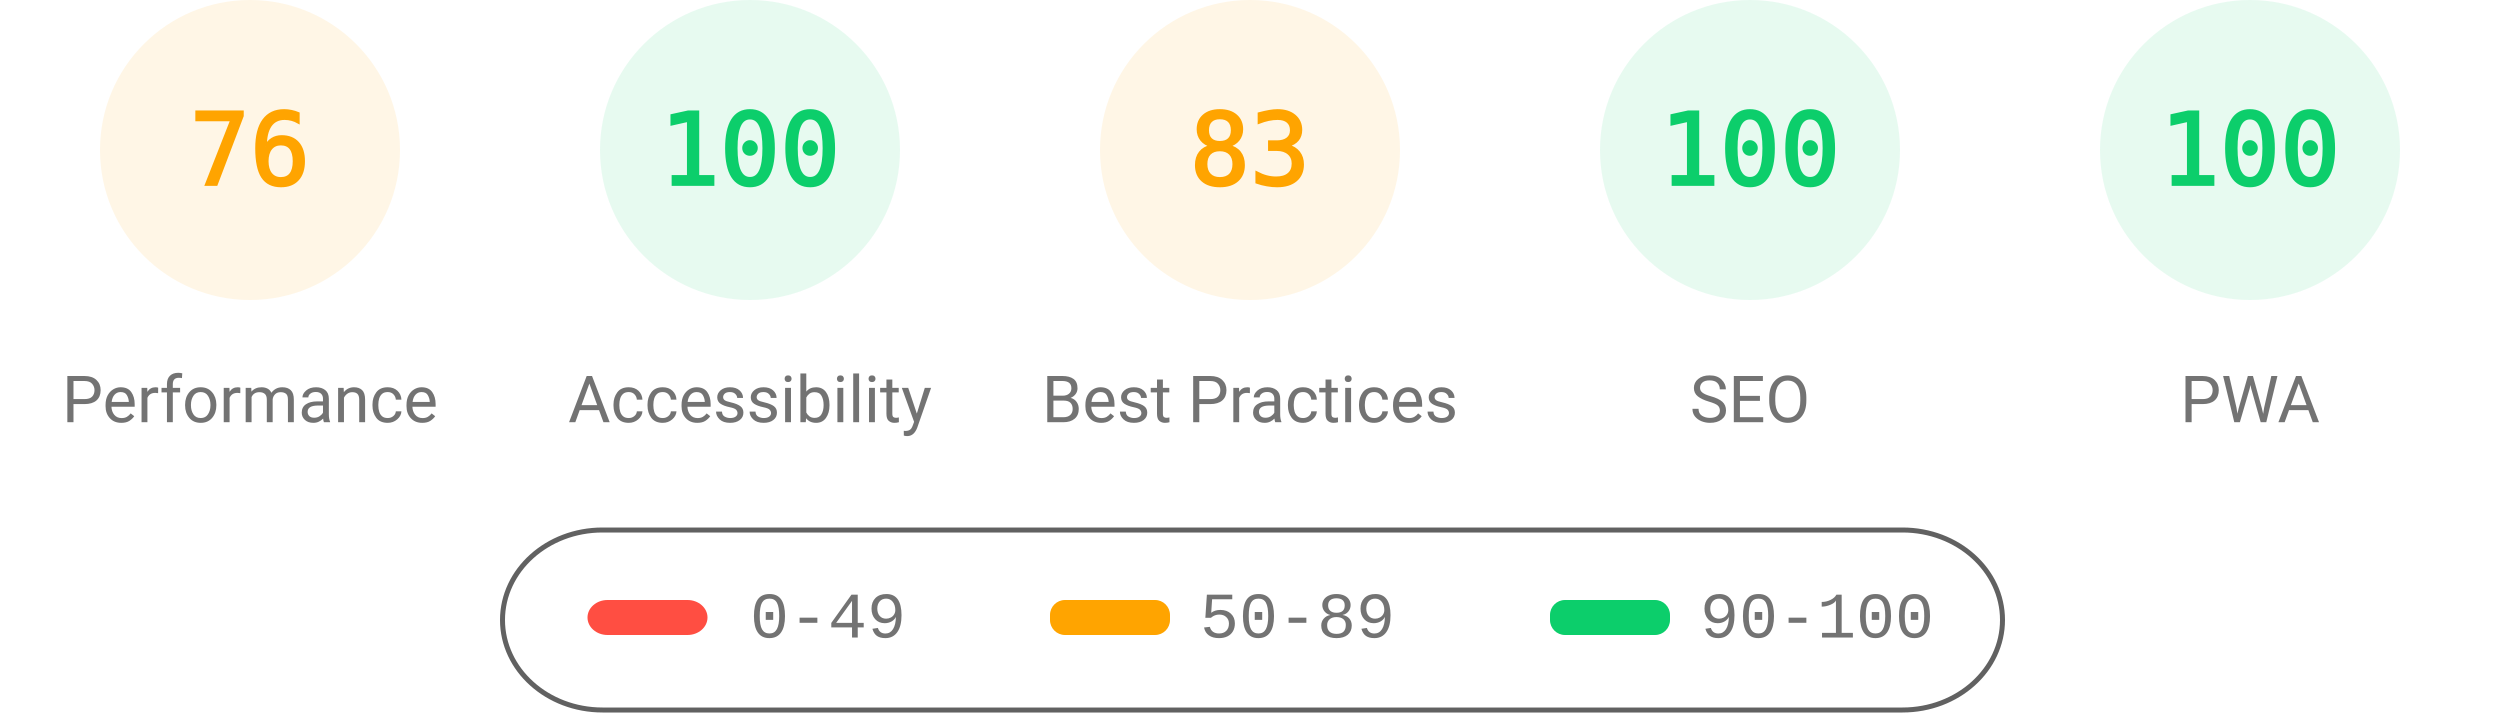
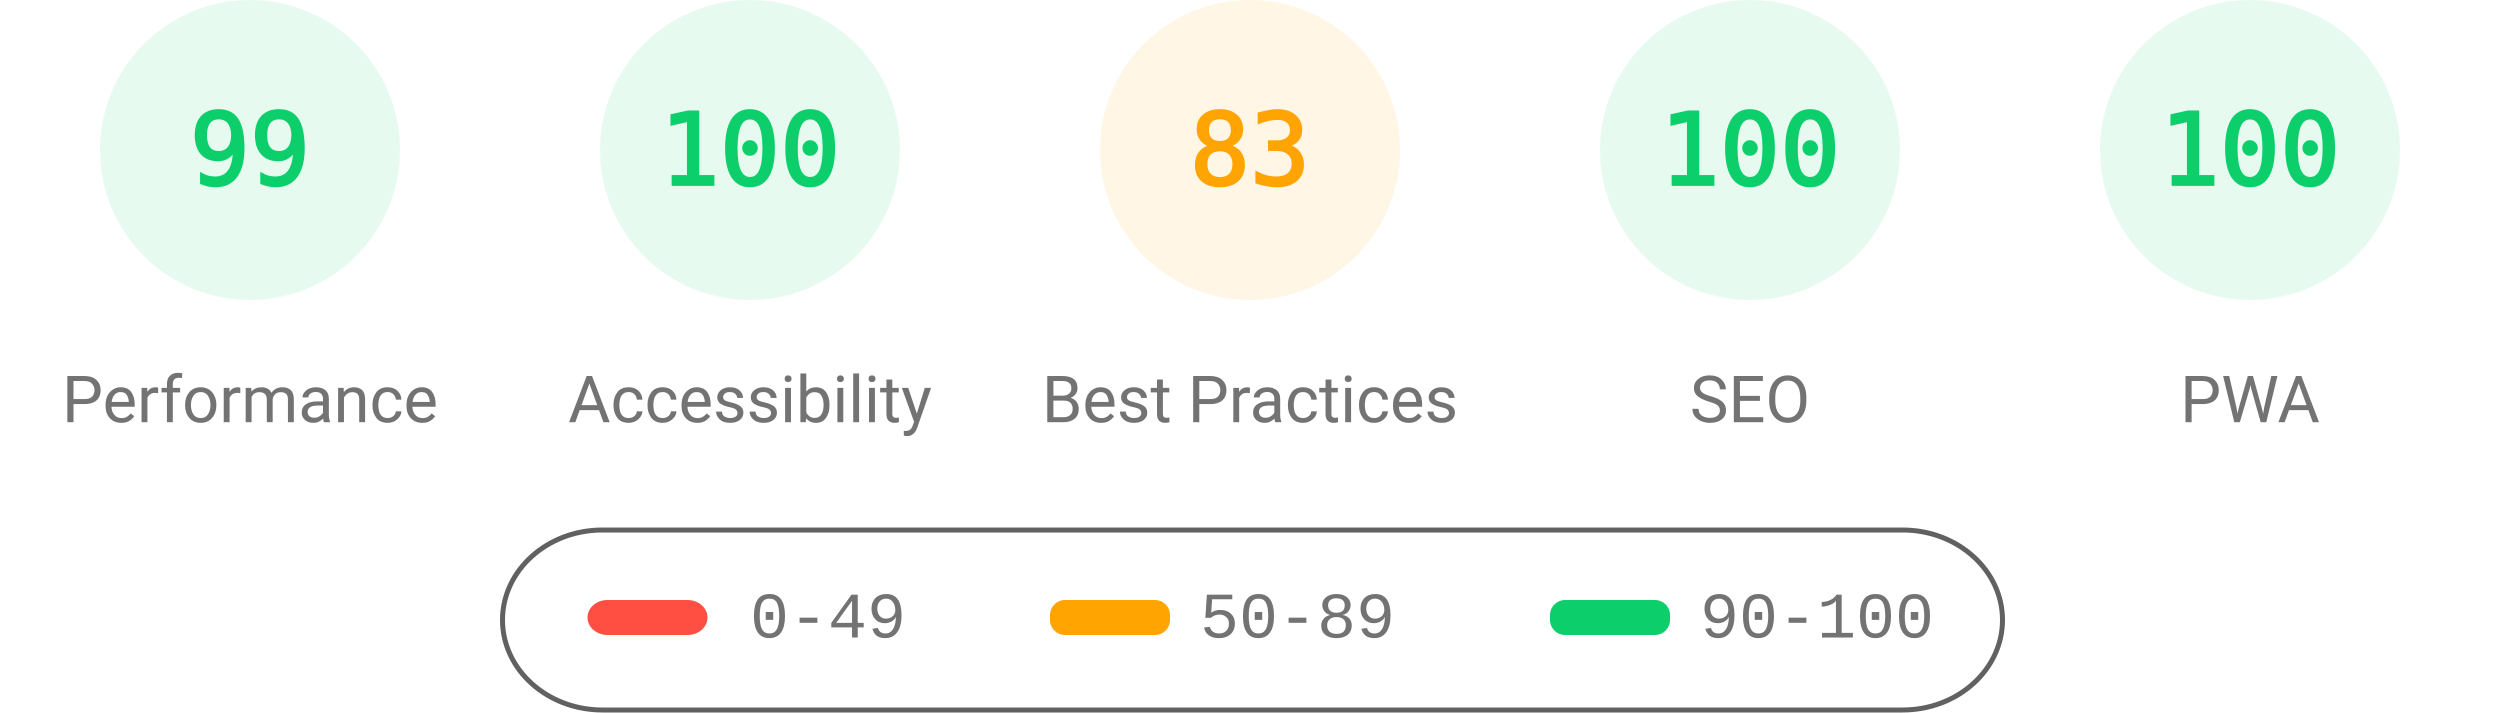
<svg xmlns="http://www.w3.org/2000/svg" class="theme" fill="none" width="1000" height="285">
  <style>
			.gauge-base {
				opacity: 0.1
			}
			.gauge-arc {
				fill: none;
				animation-delay: 250ms;
				stroke-linecap: round;
				transform: rotate(-90deg);
				transform-origin: 100px 60px;
				animation: load-gauge 1s ease forwards
			}
			.guage-text {
				font-size: 40px;
				font-family: monospace;
				text-align: center
			}
			.guage-red {
				color: #ff4e42;
				fill: #ff4e42;
				stroke: #ff4e42
			}
			.guage-orange {
				color: #ffa400;
				fill: #ffa400;
				stroke: #ffa400
			}
			.guage-green {
				color: #0cce6b;
				fill: #0cce6b;
				stroke: #0cce6b
			}
			.theme .guage-undefined {
				color: #5c5c5c;
				fill: #5c5c5c;
				stroke: #5c5c5c
			}
			.guage-title {
				stroke: none;
				font-size: 26px;
				line-height: 26px;
				font-family: Roboto, Halvetica, Arial, sans-serif
			}
			.metric.guage-title {
				font-family: 'Courier New', Courier, monospace
			}
			.theme .guage-title {
				color: #737373;
				fill: #737373
			}
			@keyframes load-gauge {
				from {
					stroke-dasharray: 0 352.858
				}
			}
			.theme
				stroke: #616161
			}
		</style>
-   <svg class="guage-div guage-perf guage-orange" viewBox="0 0 200 200" width="200" height="200" x="0" y="0">
+   <svg class="guage-div guage-perf guage-green" viewBox="0 0 200 200" width="200" height="200" x="0" y="0">
    <circle class="gauge-base" r="56" cx="100" cy="60" stroke-width="8" />
-     <circle class="gauge-arc guage-arc-1" r="56" cx="100" cy="60" stroke-width="8" style="stroke-dasharray: 273.6, 86.4;" />
-     <text class="guage-text" x="100px" y="60px" alignment-baseline="central" dominant-baseline="central" text-anchor="middle">76</text>
+     <circle class="gauge-arc guage-arc-1" r="56" cx="100" cy="60" stroke-width="8" style="stroke-dasharray: 356.4, 3.6;" />
+     <text class="guage-text" x="100px" y="60px" alignment-baseline="central" dominant-baseline="central" text-anchor="middle">99</text>
    <text class="guage-title" x="100px" y="160px" alignment-baseline="central" dominant-baseline="central" text-anchor="middle">Performance</text>
  </svg>
  <svg class="guage-div guage-acc guage-green" viewBox="0 0 200 200" width="200" height="200" x="200" y="0">
    <circle class="gauge-base" r="56" cx="100" cy="60" stroke-width="8" />
    <circle class="gauge-arc guage-arc-2" r="56" cx="100" cy="60" stroke-width="8" style="stroke-dasharray: 360;" />
    <text class="guage-text" x="100px" y="60px" alignment-baseline="central" dominant-baseline="central" text-anchor="middle">100</text>
    <text class="guage-title" x="100px" y="160px" alignment-baseline="central" dominant-baseline="central" text-anchor="middle">Accessibility</text>
  </svg>
  <svg class="guage-div guage-best guage-orange" viewBox="0 0 200 200" width="200" height="200" x="400" y="0">
    <circle class="gauge-base" r="56" cx="100" cy="60" stroke-width="8" />
    <circle class="gauge-arc guage-arc-3" r="56" cx="100" cy="60" stroke-width="8" style="stroke-dasharray: 298.8, 61.2;" />
    <text class="guage-text" x="100px" y="60px" alignment-baseline="central" dominant-baseline="central" text-anchor="middle">83</text>
    <text class="guage-title" x="100px" y="160px" alignment-baseline="central" dominant-baseline="central" text-anchor="middle">Best Practices</text>
  </svg>
  <svg class="guage-div guage-seo guage-green" viewBox="0 0 200 200" width="200" height="200" x="600" y="0">
    <circle class="gauge-base" r="56" cx="100" cy="60" stroke-width="8" />
    <circle class="gauge-arc guage-arc-4" r="56" cx="100" cy="60" stroke-width="8" style="stroke-dasharray: 360,0;" />
    <text class="guage-text" x="100px" y="60px" alignment-baseline="central" dominant-baseline="central" text-anchor="middle">100</text>
    <text class="guage-title" x="100px" y="160px" alignment-baseline="central" dominant-baseline="central" text-anchor="middle">SEO</text>
  </svg>
  <svg class="guage-div guage-pwa guage-green" viewBox="0 0 200 200" width="200" height="200" x="800" y="0">
    <circle class="gauge-base" r="56" cx="100" cy="60" stroke-width="8" />
    <circle class="gauge-arc guage-arc-4" r="56" cx="100" cy="60" stroke-width="8" style="stroke-dasharray: 360, 0;" />
    <text class="guage-text" x="100px" y="60px" alignment-baseline="central" dominant-baseline="central" text-anchor="middle">100</text>
    <text class="guage-title" x="100px" y="160px" alignment-baseline="central" dominant-baseline="central" text-anchor="middle">PWA</text>
  </svg>
  <svg width="604" height="76" x="200" y="210">
    <g>
      <rect fill="none" id="canvas_background" height="80" width="604" y="-1" x="-1" />
      <g display="none" overflow="visible" y="0" x="0" height="100%" width="100%" id="canvasGrid">
        <rect fill="url(#gridpattern)" stroke-width="0" y="0" x="0" height="100%" width="100%" />
      </g>
    </g>
    <g>
      <rect fill-opacity="0" stroke="#616161" stroke-width="2" rx="40" id="svg_2" height="72" width="600" y="2" x="1" fill="#000000" />
      <rect stroke="#000" rx="8" id="svg_3" height="14" width="48" y="30" x="35" stroke-opacity="null" stroke-width="0" fill="#ff4e42" />
      <rect stroke="#000" rx="6" id="svg_4" height="14" width="48" y="30" x="220" stroke-opacity="null" stroke-width="0" fill="#ffa400" />
      <rect stroke="#000" rx="6" id="svg_5" height="14" width="48" y="30" x="420" stroke-opacity="null" stroke-width="0" fill="#0cce6b" />
      <text xml:space="preserve" text-anchor="start" font-family="'Courier New', Courier, monospace" font-size="26" id="svg_6" y="45" x="100" stroke-opacity="null" stroke-width="0" stroke="#000" fill="#737373">0-49</text>
      <text xml:space="preserve" text-anchor="start" font-family="'Courier New', Courier, monospace" font-size="26" id="svg_7" y="45" x="280" stroke-opacity="null" stroke-width="0" stroke="#000" fill="#737373">50-89</text>
      <text xml:space="preserve" text-anchor="start" font-family="'Courier New', Courier, monospace" font-size="26" id="svg_8" y="45" x="480" stroke-opacity="null" stroke-width="0" stroke="#000" fill="#737373">90-100</text>
    </g>
  </svg>
</svg>
